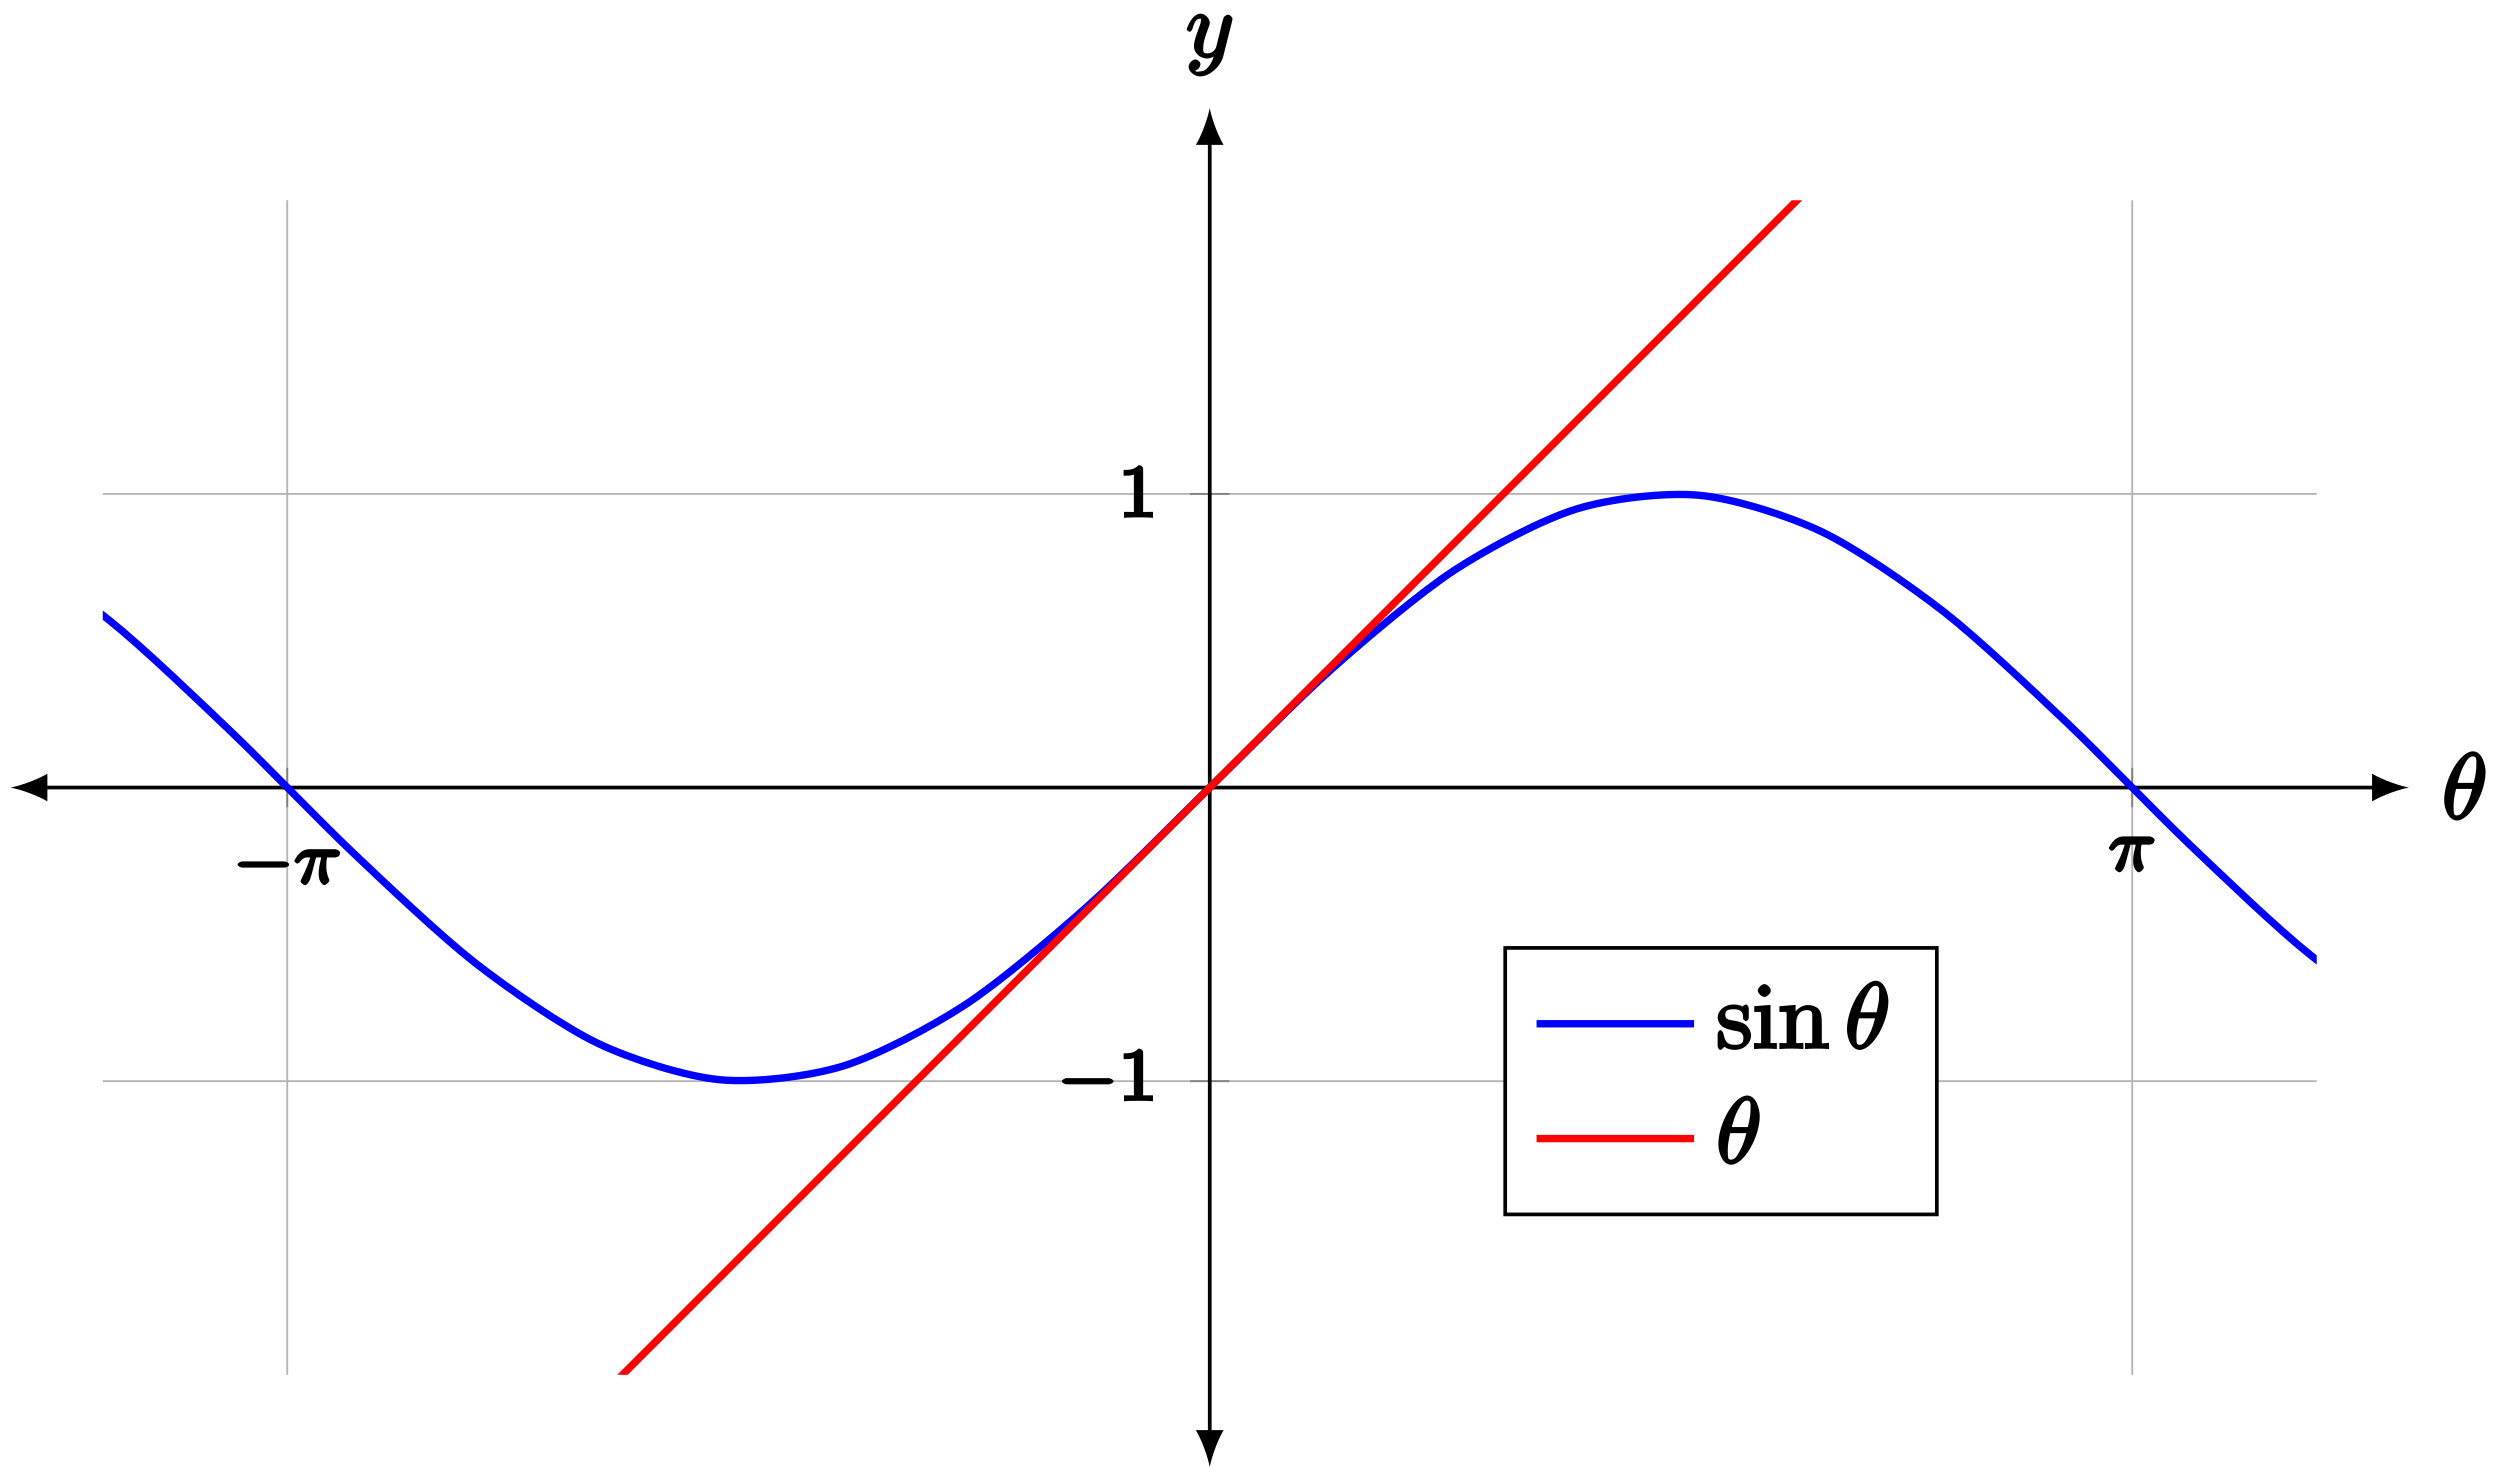
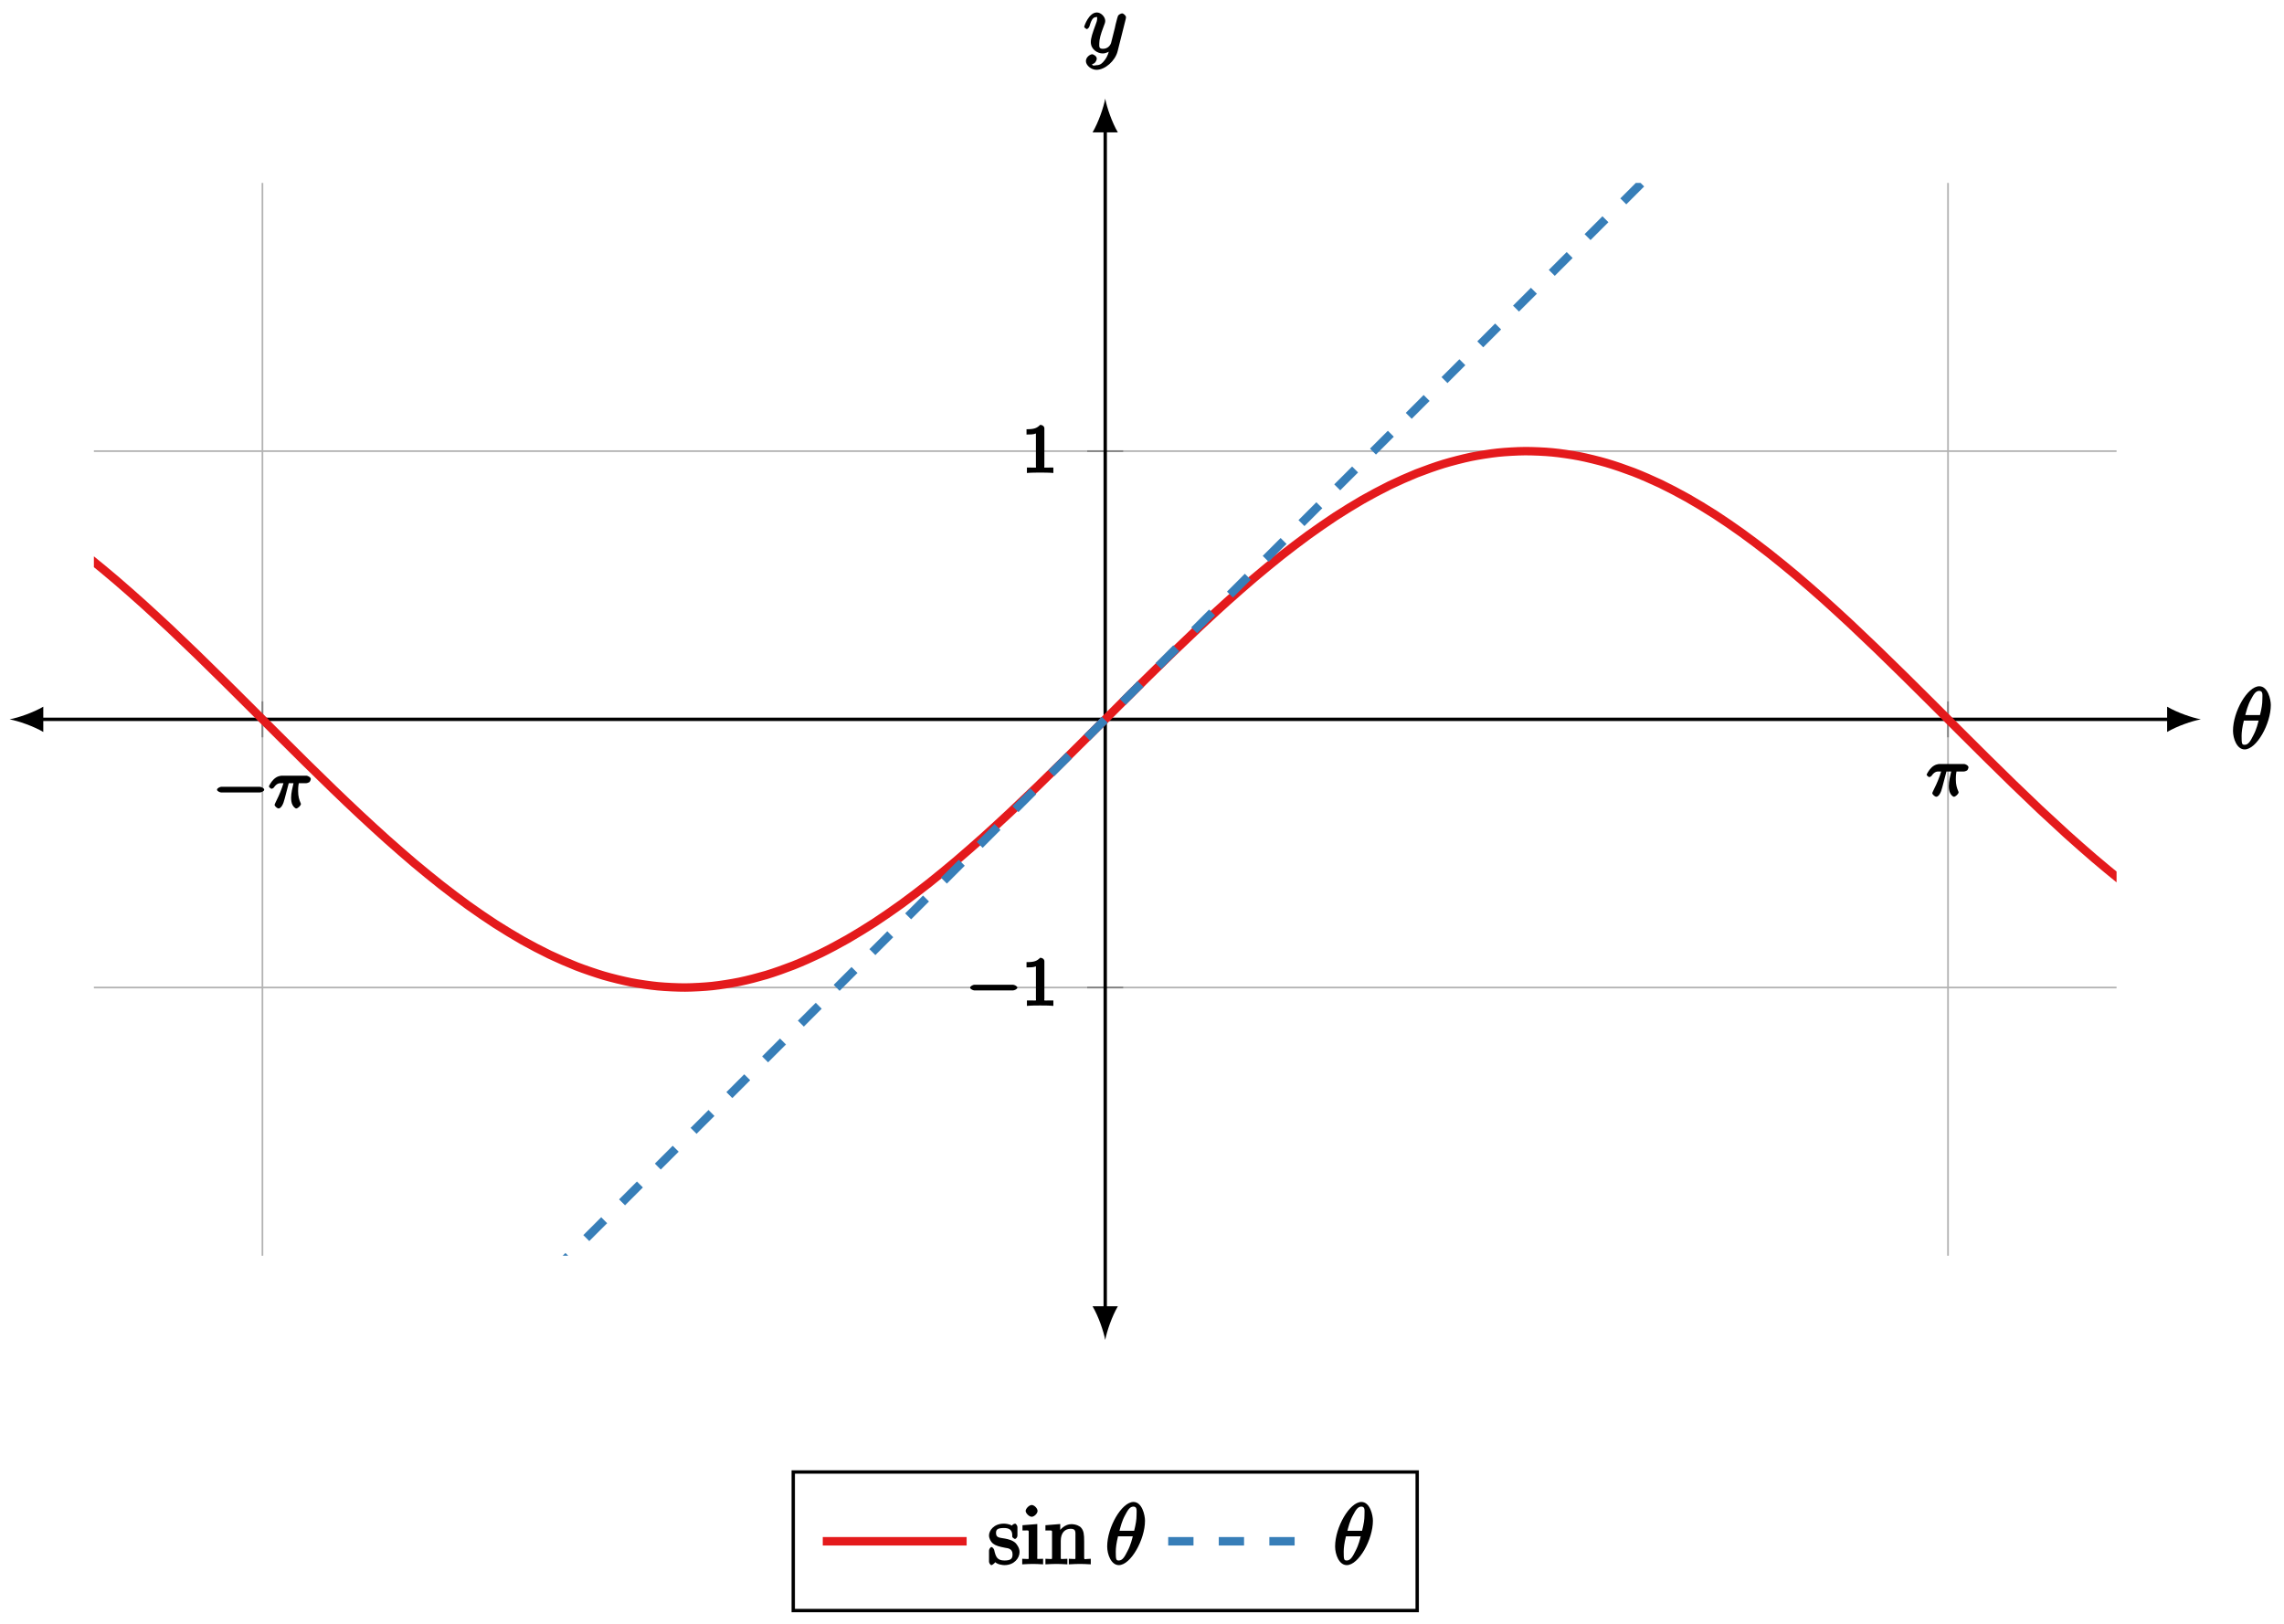
- <svg xmlns="http://www.w3.org/2000/svg" xmlns:xlink="http://www.w3.org/1999/xlink" width="270pt" height="160pt" viewBox="0 0 270 160" version="1.1">
+ <svg xmlns="http://www.w3.org/2000/svg" xmlns:xlink="http://www.w3.org/1999/xlink" width="270pt" height="192pt" viewBox="0 0 270 192" version="1.1">
  <defs>
    <g>
      <symbol overflow="visible" id="glyph0-0">
        <path style="stroke:none;" d="" />
      </symbol>
      <symbol overflow="visible" id="glyph0-1">
        <path style="stroke:none;" d="M 5.562 -1.812 C 5.703 -1.812 6.078 -1.953 6.078 -2.141 C 6.078 -2.328 5.703 -2.484 5.562 -2.484 L 1 -2.484 C 0.875 -2.484 0.5 -2.328 0.5 -2.141 C 0.5 -1.953 0.875 -1.812 1 -1.812 Z M 5.562 -1.812 " />
      </symbol>
      <symbol overflow="visible" id="glyph1-0">
        <path style="stroke:none;" d="" />
      </symbol>
      <symbol overflow="visible" id="glyph1-1">
        <path style="stroke:none;" d="M 2.266 -2.906 L 2.953 -2.906 C 2.828 -2.359 2.672 -1.781 2.672 -1.188 C 2.672 -1.125 2.672 -0.781 2.766 -0.5 C 2.875 -0.172 3.141 0.078 3.281 0.078 C 3.453 0.078 3.828 -0.25 3.828 -0.453 C 3.828 -0.5 3.812 -0.516 3.781 -0.594 C 3.625 -0.953 3.5 -1.344 3.5 -1.984 C 3.5 -2.172 3.5 -2.516 3.578 -2.906 L 4.406 -2.906 C 4.531 -2.906 4.734 -2.969 4.828 -3.031 C 4.922 -3.109 5 -3.344 5 -3.391 C 5 -3.625 4.609 -3.797 4.484 -3.797 L 1.609 -3.797 C 1.438 -3.797 1 -3.75 0.609 -3.359 C 0.312 -3.078 0.047 -2.578 0.047 -2.531 C 0.047 -2.453 0.281 -2.25 0.344 -2.25 C 0.438 -2.25 0.578 -2.328 0.625 -2.391 C 1.016 -2.969 1.359 -2.906 1.531 -2.906 L 1.766 -2.906 C 1.578 -2.25 1.219 -1.406 1 -0.984 C 0.812 -0.578 0.719 -0.422 0.719 -0.344 C 0.719 -0.188 1.047 0.078 1.172 0.078 C 1.484 0.078 1.75 -0.406 1.906 -1.062 L 2.391 -2.906 Z M 2.266 -2.906 " />
      </symbol>
      <symbol overflow="visible" id="glyph2-0">
        <path style="stroke:none;" d="" />
      </symbol>
      <symbol overflow="visible" id="glyph2-1">
        <path style="stroke:none;" d="M 2.688 -5.266 C 2.688 -5.469 2.484 -5.672 2.188 -5.672 C 1.812 -5.297 1.516 -5.156 0.578 -5.156 L 0.578 -4.531 C 0.984 -4.531 1.406 -4.531 1.688 -4.656 L 1.688 -0.844 C 1.688 -0.547 1.844 -0.625 1.094 -0.625 L 0.625 -0.625 L 0.625 0.016 C 1.141 -0.031 1.828 -0.031 2.188 -0.031 C 2.547 -0.031 3.234 -0.031 3.75 0.016 L 3.75 -0.625 L 3.281 -0.625 C 2.531 -0.625 2.688 -0.547 2.688 -0.844 Z M 2.688 -5.266 " />
      </symbol>
      <symbol overflow="visible" id="glyph3-0">
        <path style="stroke:none;" d="" />
      </symbol>
      <symbol overflow="visible" id="glyph3-1">
        <path style="stroke:none;" d="M 4.703 -5.141 C 4.703 -5.797 4.359 -7.359 3.344 -7.359 C 1.953 -7.359 0.234 -4.375 0.234 -2.094 C 0.234 -1.156 0.703 0.109 1.609 0.109 C 3.016 0.109 4.703 -2.906 4.703 -5.141 Z M 1.641 -3.781 C 1.812 -4.422 1.969 -5.109 2.359 -5.812 C 2.625 -6.297 2.875 -6.812 3.328 -6.812 C 3.812 -6.812 3.703 -6.328 3.703 -5.766 C 3.703 -5.281 3.625 -4.766 3.422 -3.953 L 1.688 -3.953 Z M 3.297 -3.453 C 3.188 -3 3.016 -2.266 2.641 -1.562 C 2.297 -0.875 2.047 -0.438 1.609 -0.438 C 1.281 -0.438 1.25 -0.562 1.25 -1.484 C 1.25 -1.906 1.312 -2.484 1.516 -3.297 L 3.25 -3.297 Z M 3.297 -3.453 " />
      </symbol>
      <symbol overflow="visible" id="glyph3-2">
        <path style="stroke:none;" d="M 5.016 -3.953 C 5.047 -4.094 5.047 -4.109 5.047 -4.188 C 5.047 -4.359 4.75 -4.625 4.594 -4.625 C 4.5 -4.625 4.203 -4.516 4.109 -4.344 C 4.047 -4.203 3.969 -3.891 3.922 -3.703 C 3.859 -3.453 3.781 -3.188 3.734 -2.906 L 3.281 -1.109 C 3.234 -0.969 2.984 -0.438 2.328 -0.438 C 1.828 -0.438 1.891 -0.703 1.891 -1.078 C 1.891 -1.531 2.047 -2.156 2.391 -3.031 C 2.547 -3.438 2.594 -3.547 2.594 -3.75 C 2.594 -4.203 2.109 -4.734 1.609 -4.734 C 0.656 -4.734 0.109 -3.125 0.109 -3.031 C 0.109 -2.938 0.391 -2.766 0.406 -2.766 C 0.516 -2.766 0.688 -2.953 0.734 -3.109 C 1 -4.047 1.234 -4.188 1.578 -4.188 C 1.656 -4.188 1.641 -4.344 1.641 -4.031 C 1.641 -3.781 1.547 -3.516 1.469 -3.328 C 1.078 -2.266 0.891 -1.703 0.891 -1.234 C 0.891 -0.344 1.703 0.109 2.297 0.109 C 2.688 0.109 3.141 -0.109 3.422 -0.391 L 3.125 -0.5 C 2.984 0.016 2.922 0.391 2.516 0.922 C 2.266 1.25 2.016 1.5 1.562 1.5 C 1.422 1.5 1.141 1.641 1.031 1.406 C 0.953 1.406 1.203 1.359 1.344 1.234 C 1.453 1.141 1.594 0.906 1.594 0.719 C 1.594 0.406 1.156 0.203 1.062 0.203 C 0.828 0.203 0.312 0.531 0.312 1.016 C 0.312 1.516 0.938 2.047 1.562 2.047 C 2.578 2.047 3.781 0.984 4.062 -0.156 Z M 5.016 -3.953 " />
      </symbol>
      <symbol overflow="visible" id="glyph4-0">
        <path style="stroke:none;" d="" />
      </symbol>
      <symbol overflow="visible" id="glyph4-1">
        <path style="stroke:none;" d="M 2.078 -1.938 C 2.297 -1.891 2.938 -1.891 2.938 -1.172 C 2.938 -0.672 2.766 -0.438 1.984 -0.438 C 1.141 -0.438 0.953 -0.844 0.766 -1.688 C 0.734 -1.812 0.562 -2.031 0.453 -2.031 C 0.328 -2.031 0.156 -1.781 0.156 -1.609 L 0.156 -0.297 C 0.156 -0.125 0.328 0.109 0.438 0.109 C 0.484 0.109 0.625 0.047 0.812 -0.141 C 0.828 -0.156 0.828 -0.172 0.891 -0.234 C 1.203 0.047 1.781 0.109 1.984 0.109 C 3.125 0.109 3.766 -0.719 3.766 -1.438 C 3.766 -1.969 3.406 -2.375 3.297 -2.5 C 2.953 -2.828 2.453 -2.953 2.031 -3.031 C 1.469 -3.141 0.984 -3.094 0.984 -3.672 C 0.984 -4.031 1.062 -4.281 1.922 -4.281 C 3.016 -4.281 2.891 -3.531 2.906 -3.234 C 2.922 -3.141 3.188 -2.984 3.203 -2.984 C 3.344 -2.984 3.516 -3.188 3.516 -3.375 L 3.516 -4.391 C 3.516 -4.562 3.344 -4.797 3.234 -4.797 C 3.188 -4.797 3.031 -4.75 2.906 -4.625 C 2.875 -4.578 2.766 -4.5 2.844 -4.562 C 2.609 -4.75 2.078 -4.797 1.922 -4.797 C 0.703 -4.797 0.156 -3.953 0.156 -3.406 C 0.156 -3.047 0.359 -2.656 0.625 -2.438 C 0.953 -2.188 1.359 -2.078 2.078 -1.938 Z M 2.078 -1.938 " />
      </symbol>
      <symbol overflow="visible" id="glyph4-2">
        <path style="stroke:none;" d="M 1.766 -4.734 L 0.188 -4.609 L 0.188 -3.984 C 1.016 -3.984 0.922 -4.094 0.922 -3.594 L 0.922 -0.922 C 0.922 -0.469 1 -0.641 0.156 -0.641 L 0.156 0.016 C 0.641 -0.016 1.188 -0.031 1.422 -0.031 C 1.781 -0.031 2.125 -0.016 2.625 0.016 L 2.625 -0.641 C 1.797 -0.641 1.938 -0.516 1.938 -0.906 L 1.938 -4.75 Z M 1.969 -6.297 C 1.969 -6.625 1.562 -7 1.281 -7 C 0.969 -7 0.562 -6.562 0.562 -6.297 C 0.562 -6.031 0.969 -5.609 1.281 -5.609 C 1.562 -5.609 1.969 -5.984 1.969 -6.297 Z M 1.969 -6.297 " />
      </symbol>
      <symbol overflow="visible" id="glyph4-3">
        <path style="stroke:none;" d="M 0.922 -3.594 L 0.922 -0.922 C 0.922 -0.469 0.984 -0.641 0.141 -0.641 L 0.141 0.016 C 0.672 -0.016 1.172 -0.031 1.453 -0.031 C 1.703 -0.031 2.219 -0.016 2.734 0.016 L 2.734 -0.641 C 1.891 -0.641 1.953 -0.469 1.953 -0.922 L 1.953 -2.75 C 1.953 -3.781 2.5 -4.188 3.125 -4.188 C 3.766 -4.188 3.688 -3.812 3.688 -3.234 L 3.688 -0.922 C 3.688 -0.469 3.766 -0.641 2.906 -0.641 L 2.906 0.016 C 3.438 -0.016 3.953 -0.031 4.219 -0.031 C 4.469 -0.031 5 -0.016 5.5 0.016 L 5.5 -0.641 C 4.812 -0.641 4.734 -0.469 4.719 -0.766 L 4.719 -2.672 C 4.719 -3.531 4.672 -3.953 4.359 -4.312 C 4.234 -4.484 3.781 -4.734 3.203 -4.734 C 2.469 -4.734 1.828 -4.141 1.547 -3.516 L 1.891 -3.516 L 1.891 -4.75 L 0.141 -4.609 L 0.141 -3.984 C 1.016 -3.984 0.922 -4.078 0.922 -3.594 Z M 0.922 -3.594 " />
      </symbol>
    </g>
    <clipPath id="clip1">
-       <path d="M 11.098 42 L 250.207 42 L 250.207 128 L 11.098 128 Z M 11.098 42 " />
+       <path d="M 11.098 39 L 250.207 39 L 250.207 131 L 11.098 131 Z M 11.098 39 " />
    </clipPath>
    <clipPath id="clip2">
      <path d="M 11.098 21.629 L 250.207 21.629 L 250.207 148.48 L 11.098 148.48 Z M 11.098 21.629 " />
    </clipPath>
  </defs>
  <g id="surface1">
-     <path style="fill:none;stroke-width:0.1;stroke-linecap:butt;stroke-linejoin:miter;stroke:rgb(84.999%,84.999%,84.999%);stroke-opacity:1;stroke-miterlimit:10;" d="M 158.565 -0.001 L 158.565 126.85 " transform="matrix(1,0,0,-1,-27.913,148.479)" />
-     <path style="fill:none;stroke-width:0.199;stroke-linecap:butt;stroke-linejoin:miter;stroke:rgb(70%,70%,70%);stroke-opacity:1;stroke-miterlimit:10;" d="M 58.936 -0.001 L 58.936 126.85 M 258.194 -0.001 L 258.194 126.85 " transform="matrix(1,0,0,-1,-27.913,148.479)" />
-     <path style="fill:none;stroke-width:0.1;stroke-linecap:butt;stroke-linejoin:miter;stroke:rgb(84.999%,84.999%,84.999%);stroke-opacity:1;stroke-miterlimit:10;" d="M 39.011 63.424 L 278.12 63.424 " transform="matrix(1,0,0,-1,-27.913,148.479)" />
-     <path style="fill:none;stroke-width:0.199;stroke-linecap:butt;stroke-linejoin:miter;stroke:rgb(70%,70%,70%);stroke-opacity:1;stroke-miterlimit:10;" d="M 39.011 31.713 L 278.12 31.713 M 39.011 95.139 L 278.12 95.139 " transform="matrix(1,0,0,-1,-27.913,148.479)" />
-     <path style="fill:none;stroke-width:0.199;stroke-linecap:butt;stroke-linejoin:miter;stroke:rgb(50%,50%,50%);stroke-opacity:1;stroke-miterlimit:10;" d="M 158.565 62.006 L 158.565 64.842 " transform="matrix(1,0,0,-1,-27.913,148.479)" />
-     <path style="fill:none;stroke-width:0.199;stroke-linecap:butt;stroke-linejoin:miter;stroke:rgb(50%,50%,50%);stroke-opacity:1;stroke-miterlimit:10;" d="M 58.936 61.299 L 58.936 65.553 M 258.194 61.299 L 258.194 65.553 " transform="matrix(1,0,0,-1,-27.913,148.479)" />
-     <path style="fill:none;stroke-width:0.199;stroke-linecap:butt;stroke-linejoin:miter;stroke:rgb(50%,50%,50%);stroke-opacity:1;stroke-miterlimit:10;" d="M 157.147 63.424 L 159.983 63.424 " transform="matrix(1,0,0,-1,-27.913,148.479)" />
-     <path style="fill:none;stroke-width:0.199;stroke-linecap:butt;stroke-linejoin:miter;stroke:rgb(50%,50%,50%);stroke-opacity:1;stroke-miterlimit:10;" d="M 156.436 31.713 L 160.69 31.713 M 156.436 95.139 L 160.69 95.139 " transform="matrix(1,0,0,-1,-27.913,148.479)" />
-     <path style="fill:none;stroke-width:0.399;stroke-linecap:butt;stroke-linejoin:miter;stroke:rgb(0%,0%,0%);stroke-opacity:1;stroke-miterlimit:10;" d="M 32.632 63.424 L 284.495 63.424 " transform="matrix(1,0,0,-1,-27.913,148.479)" />
+     <path style="fill:none;stroke-width:0.1;stroke-linecap:butt;stroke-linejoin:miter;stroke:rgb(84.999%,84.999%,84.999%);stroke-opacity:1;stroke-miterlimit:10;" d="M 158.565 -0 L 158.565 126.851 " transform="matrix(1,0,0,-1,-27.913,148.48)" />
+     <path style="fill:none;stroke-width:0.199;stroke-linecap:butt;stroke-linejoin:miter;stroke:rgb(70%,70%,70%);stroke-opacity:1;stroke-miterlimit:10;" d="M 58.936 -0 L 58.936 126.851 M 258.194 -0 L 258.194 126.851 " transform="matrix(1,0,0,-1,-27.913,148.48)" />
+     <path style="fill:none;stroke-width:0.1;stroke-linecap:butt;stroke-linejoin:miter;stroke:rgb(84.999%,84.999%,84.999%);stroke-opacity:1;stroke-miterlimit:10;" d="M 39.011 63.425 L 278.12 63.425 " transform="matrix(1,0,0,-1,-27.913,148.48)" />
+     <path style="fill:none;stroke-width:0.199;stroke-linecap:butt;stroke-linejoin:miter;stroke:rgb(70%,70%,70%);stroke-opacity:1;stroke-miterlimit:10;" d="M 39.011 31.714 L 278.12 31.714 M 39.011 95.14 L 278.12 95.14 " transform="matrix(1,0,0,-1,-27.913,148.48)" />
+     <path style="fill:none;stroke-width:0.199;stroke-linecap:butt;stroke-linejoin:miter;stroke:rgb(50%,50%,50%);stroke-opacity:1;stroke-miterlimit:10;" d="M 158.565 62.007 L 158.565 64.843 " transform="matrix(1,0,0,-1,-27.913,148.48)" />
+     <path style="fill:none;stroke-width:0.199;stroke-linecap:butt;stroke-linejoin:miter;stroke:rgb(50%,50%,50%);stroke-opacity:1;stroke-miterlimit:10;" d="M 58.936 61.3 L 58.936 65.55 M 258.194 61.3 L 258.194 65.55 " transform="matrix(1,0,0,-1,-27.913,148.48)" />
+     <path style="fill:none;stroke-width:0.199;stroke-linecap:butt;stroke-linejoin:miter;stroke:rgb(50%,50%,50%);stroke-opacity:1;stroke-miterlimit:10;" d="M 157.147 63.425 L 159.983 63.425 " transform="matrix(1,0,0,-1,-27.913,148.48)" />
+     <path style="fill:none;stroke-width:0.199;stroke-linecap:butt;stroke-linejoin:miter;stroke:rgb(50%,50%,50%);stroke-opacity:1;stroke-miterlimit:10;" d="M 156.436 31.714 L 160.69 31.714 M 156.436 95.14 L 160.69 95.14 " transform="matrix(1,0,0,-1,-27.913,148.48)" />
+     <path style="fill:none;stroke-width:0.399;stroke-linecap:butt;stroke-linejoin:miter;stroke:rgb(0%,0%,0%);stroke-opacity:1;stroke-miterlimit:10;" d="M 32.632 63.425 L 284.495 63.425 " transform="matrix(1,0,0,-1,-27.913,148.48)" />
    <path style=" stroke:none;fill-rule:nonzero;fill:rgb(0%,0%,0%);fill-opacity:1;" d="M 1.133 85.055 C 2.195 85.254 3.922 85.852 5.117 86.547 L 5.117 83.559 C 3.922 84.258 2.195 84.855 1.133 85.055 " />
    <path style=" stroke:none;fill-rule:nonzero;fill:rgb(0%,0%,0%);fill-opacity:1;" d="M 260.168 85.055 C 259.105 84.855 257.379 84.258 256.184 83.559 L 256.184 86.547 C 257.379 85.852 259.105 85.254 260.168 85.055 " />
-     <path style="fill:none;stroke-width:0.399;stroke-linecap:butt;stroke-linejoin:miter;stroke:rgb(0%,0%,0%);stroke-opacity:1;stroke-miterlimit:10;" d="M 158.565 -6.376 L 158.565 133.229 " transform="matrix(1,0,0,-1,-27.913,148.479)" />
+     <path style="fill:none;stroke-width:0.399;stroke-linecap:butt;stroke-linejoin:miter;stroke:rgb(0%,0%,0%);stroke-opacity:1;stroke-miterlimit:10;" d="M 158.565 -6.375 L 158.565 133.226 " transform="matrix(1,0,0,-1,-27.913,148.48)" />
    <path style=" stroke:none;fill-rule:nonzero;fill:rgb(0%,0%,0%);fill-opacity:1;" d="M 130.652 158.441 C 130.852 157.379 131.449 155.652 132.145 154.457 L 129.156 154.457 C 129.855 155.652 130.453 157.379 130.652 158.441 " />
-     <path style=" stroke:none;fill-rule:nonzero;fill:rgb(0%,0%,0%);fill-opacity:1;" d="M 130.652 11.664 C 130.453 12.727 129.855 14.453 129.156 15.648 L 132.145 15.648 C 131.449 14.453 130.852 12.727 130.652 11.664 " />
+     <path style=" stroke:none;fill-rule:nonzero;fill:rgb(0%,0%,0%);fill-opacity:1;" d="M 130.652 11.664 C 130.453 12.73 129.855 14.457 129.156 15.652 L 132.145 15.652 C 131.449 14.457 130.852 12.73 130.652 11.664 " />
    <g style="fill:rgb(0%,0%,0%);fill-opacity:1;">
-       <use xlink:href="#glyph0-1" x="25.155" y="95.514" />
+       <use xlink:href="#glyph0-1" x="25.155" y="95.515" />
    </g>
    <g style="fill:rgb(0%,0%,0%);fill-opacity:1;">
-       <use xlink:href="#glyph1-1" x="31.742" y="95.514" />
+       <use xlink:href="#glyph1-1" x="31.742" y="95.515" />
    </g>
    <g style="fill:rgb(0%,0%,0%);fill-opacity:1;">
-       <use xlink:href="#glyph1-1" x="227.706" y="94.131" />
+       <use xlink:href="#glyph1-1" x="227.706" y="94.132" />
    </g>
    <g style="fill:rgb(0%,0%,0%);fill-opacity:1;">
-       <use xlink:href="#glyph0-1" x="114.185" y="118.919" />
+       <use xlink:href="#glyph0-1" x="114.185" y="118.92" />
    </g>
    <g style="fill:rgb(0%,0%,0%);fill-opacity:1;">
-       <use xlink:href="#glyph2-1" x="120.772" y="118.919" />
+       <use xlink:href="#glyph2-1" x="120.772" y="118.92" />
    </g>
    <g style="fill:rgb(0%,0%,0%);fill-opacity:1;">
-       <use xlink:href="#glyph2-1" x="120.771" y="55.909" />
+       <use xlink:href="#glyph2-1" x="120.771" y="55.91" />
    </g>
    <g clip-path="url(#clip1)" clip-rule="nonzero">
-       <path style="fill:none;stroke-width:0.797;stroke-linecap:butt;stroke-linejoin:miter;stroke:rgb(0%,0%,100%);stroke-opacity:1;stroke-miterlimit:10;" d="M -0.001 93.834 C -0.001 93.834 9.546 95.331 13.214 94.874 C 16.882 94.416 22.761 92.381 26.429 90.53 C 30.093 88.682 35.975 84.475 39.64 81.549 C 43.308 78.627 49.186 72.967 52.854 69.471 C 56.522 65.975 62.401 59.827 66.069 56.354 C 69.733 52.881 75.612 47.303 79.28 44.448 C 82.948 41.596 88.827 37.538 92.495 35.791 C 96.159 34.041 102.042 32.202 105.706 31.862 C 109.374 31.518 115.253 32.209 118.921 33.331 C 122.589 34.456 128.468 37.557 132.136 39.952 C 135.8 42.346 141.683 47.334 145.347 50.588 C 149.015 53.846 154.893 59.862 158.561 63.424 C 162.229 66.983 168.108 73.002 171.776 76.256 C 175.44 79.514 181.323 84.502 184.987 86.897 C 188.655 89.291 194.534 92.397 198.202 93.518 C 201.87 94.643 207.749 95.331 211.417 94.991 C 215.081 94.651 220.964 92.811 224.628 91.065 C 228.296 89.319 234.175 85.26 237.843 82.409 C 241.511 79.553 247.39 73.975 251.058 70.502 C 254.722 67.03 260.604 60.881 264.268 57.385 C 267.936 53.889 273.815 48.225 277.483 45.303 C 281.151 42.381 287.03 38.17 290.698 36.323 C 294.362 34.475 300.245 32.436 303.909 31.979 C 307.577 31.522 317.124 33.014 317.124 33.014 " transform="matrix(1,0,0,-1,-27.913,148.479)" />
+       <path style="fill:none;stroke-width:0.996;stroke-linecap:butt;stroke-linejoin:miter;stroke:rgb(89.412%,10.196%,10.979%);stroke-opacity:1;stroke-miterlimit:10;" d="M -0.001 93.835 C -0.001 93.835 2.315 94.421 3.202 94.585 C 4.093 94.75 5.518 94.945 6.405 95.019 C 7.296 95.097 8.722 95.148 9.608 95.132 C 10.499 95.121 11.925 95.027 12.811 94.921 C 13.702 94.82 15.128 94.582 16.015 94.39 C 16.905 94.199 18.331 93.82 19.218 93.543 C 20.108 93.265 21.53 92.75 22.421 92.39 C 23.311 92.027 24.733 91.382 25.624 90.941 C 26.515 90.5 27.936 89.726 28.827 89.21 C 29.718 88.691 31.14 87.804 32.03 87.218 C 32.917 86.628 34.343 85.632 35.233 84.98 C 36.12 84.332 37.546 83.234 38.436 82.527 C 39.323 81.82 40.749 80.636 41.64 79.875 C 42.526 79.117 43.952 77.859 44.843 77.058 C 45.729 76.257 47.155 74.937 48.046 74.105 C 48.933 73.269 50.358 71.898 51.249 71.039 C 52.136 70.175 53.561 68.773 54.452 67.894 C 55.339 67.015 56.765 65.593 57.655 64.707 C 58.542 63.82 59.968 62.39 60.858 61.507 C 61.745 60.621 63.171 59.199 64.061 58.324 C 64.948 57.449 66.374 56.05 67.265 55.195 C 68.151 54.335 69.577 52.976 70.468 52.148 C 71.354 51.32 72.78 50.011 73.667 49.218 C 74.558 48.425 75.983 47.179 76.87 46.429 C 77.761 45.683 79.186 44.515 80.073 43.82 C 80.964 43.121 82.39 42.042 83.276 41.406 C 84.167 40.765 85.593 39.789 86.479 39.218 C 87.37 38.644 88.796 37.777 89.683 37.277 C 90.573 36.773 91.999 36.027 92.886 35.601 C 93.776 35.175 95.202 34.554 96.089 34.207 C 96.979 33.863 98.405 33.375 99.292 33.113 C 100.183 32.851 101.608 32.503 102.495 32.328 C 103.386 32.156 104.811 31.945 105.698 31.863 C 106.589 31.777 108.015 31.71 108.901 31.714 C 109.792 31.718 111.218 31.796 112.104 31.89 C 112.995 31.984 114.421 32.207 115.308 32.39 C 116.198 32.57 117.62 32.937 118.511 33.203 C 119.401 33.472 120.823 33.976 121.714 34.328 C 122.604 34.679 124.026 35.312 124.917 35.746 C 125.808 36.179 127.229 36.937 128.12 37.449 C 129.007 37.957 130.433 38.835 131.323 39.414 C 132.21 39.996 133.636 40.98 134.526 41.625 C 135.413 42.269 136.839 43.355 137.729 44.058 C 138.616 44.761 140.042 45.933 140.933 46.687 C 141.819 47.441 143.245 48.691 144.136 49.488 C 145.022 50.285 146.448 51.601 147.339 52.433 C 148.226 53.265 149.651 54.628 150.542 55.488 C 151.429 56.347 152.854 57.746 153.745 58.625 C 154.632 59.5 156.058 60.925 156.948 61.808 C 157.835 62.695 159.261 64.125 160.151 65.011 C 161.038 65.898 162.464 67.32 163.354 68.195 C 164.241 69.074 165.667 70.472 166.558 71.332 C 167.444 72.191 168.87 73.554 169.761 74.39 C 170.647 75.222 172.073 76.535 172.96 77.332 C 173.851 78.132 175.276 79.382 176.163 80.136 C 177.054 80.89 178.479 82.066 179.366 82.769 C 180.257 83.472 181.683 84.558 182.569 85.203 C 183.46 85.847 184.886 86.835 185.772 87.418 C 186.663 87.996 188.089 88.875 188.976 89.386 C 189.866 89.894 191.292 90.656 192.179 91.089 C 193.069 91.523 194.495 92.156 195.382 92.511 C 196.272 92.863 197.698 93.367 198.585 93.636 C 199.476 93.906 200.901 94.273 201.788 94.457 C 202.679 94.64 204.104 94.863 204.991 94.957 C 205.882 95.05 207.308 95.132 208.194 95.136 C 209.085 95.14 210.511 95.078 211.397 94.992 C 212.288 94.91 213.71 94.703 214.601 94.527 C 215.491 94.355 216.913 94.007 217.804 93.746 C 218.694 93.488 220.116 93 221.007 92.656 C 221.897 92.312 223.319 91.691 224.21 91.269 C 225.097 90.843 226.522 90.097 227.413 89.593 C 228.3 89.093 229.726 88.226 230.616 87.656 C 231.503 87.082 232.929 86.109 233.819 85.468 C 234.706 84.832 236.132 83.753 237.022 83.058 C 237.909 82.363 239.335 81.195 240.226 80.449 C 241.112 79.699 242.538 78.457 243.429 77.664 C 244.315 76.871 245.741 75.562 246.632 74.734 C 247.518 73.906 248.944 72.546 249.835 71.687 C 250.722 70.832 252.147 69.433 253.038 68.558 C 253.925 67.683 255.351 66.261 256.241 65.378 C 257.128 64.492 258.554 63.062 259.444 62.175 C 260.331 61.292 261.757 59.867 262.647 58.988 C 263.534 58.109 264.96 56.707 265.847 55.847 C 266.737 54.984 268.163 53.613 269.05 52.777 C 269.94 51.941 271.366 50.625 272.253 49.82 C 273.143 49.019 274.569 47.761 275.456 47.003 C 276.347 46.242 277.772 45.058 278.659 44.351 C 279.55 43.64 280.976 42.546 281.862 41.894 C 282.753 41.242 284.179 40.246 285.065 39.656 C 285.956 39.07 287.382 38.179 288.268 37.66 C 289.159 37.144 290.585 36.371 291.472 35.929 C 292.362 35.484 293.788 34.835 294.675 34.476 C 295.565 34.113 296.991 33.597 297.878 33.316 C 298.768 33.039 300.194 32.66 301.081 32.468 C 301.972 32.277 303.397 32.039 304.284 31.933 C 305.175 31.828 306.601 31.734 307.487 31.718 C 308.378 31.703 309.8 31.753 310.69 31.828 C 311.581 31.902 313.003 32.097 313.893 32.257 C 314.784 32.421 317.097 33.007 317.097 33.007 " transform="matrix(1,0,0,-1,-27.913,148.48)" />
    </g>
    <g clip-path="url(#clip2)" clip-rule="nonzero">
-       <path style="fill:none;stroke-width:0.797;stroke-linecap:butt;stroke-linejoin:miter;stroke:rgb(100%,0%,0%);stroke-opacity:1;stroke-miterlimit:10;" d="M -0.001 -95.138 C -0.001 -95.138 9.546 -85.591 13.214 -81.923 C 16.882 -78.259 22.761 -72.376 26.429 -68.712 C 30.093 -65.044 35.975 -59.166 39.64 -55.498 C 43.308 -51.83 49.186 -45.951 52.854 -42.283 C 56.522 -38.619 62.401 -32.74 66.069 -29.072 C 69.733 -25.404 75.612 -19.525 79.28 -15.857 C 82.948 -12.193 88.827 -6.31 92.495 -2.646 C 96.159 1.022 102.042 6.901 105.706 10.569 C 109.374 14.237 115.253 20.116 118.921 23.784 C 122.589 27.448 128.468 33.331 132.136 36.995 C 135.8 40.663 141.683 46.541 145.347 50.209 C 149.015 53.877 154.893 59.756 158.561 63.424 C 162.229 67.088 168.108 72.971 171.776 76.635 C 175.44 80.303 181.323 86.182 184.987 89.85 C 188.655 93.518 194.534 99.397 198.202 103.065 C 201.87 106.729 207.749 112.612 211.417 116.276 C 215.081 119.944 220.964 125.823 224.628 129.491 C 228.296 133.159 234.175 139.038 237.843 142.706 C 241.511 146.37 247.39 152.252 251.058 155.917 C 254.722 159.584 260.604 165.463 264.268 169.131 C 267.936 172.799 273.815 178.678 277.483 182.346 C 281.151 186.01 287.03 191.893 290.698 195.557 C 294.362 199.225 300.245 205.104 303.909 208.772 C 307.577 212.44 317.124 221.983 317.124 221.983 " transform="matrix(1,0,0,-1,-27.913,148.479)" />
+       <path style="fill:none;stroke-width:0.996;stroke-linecap:butt;stroke-linejoin:miter;stroke:rgb(21.57%,49.413%,72.156%);stroke-opacity:1;stroke-dasharray:2.989,2.989;stroke-miterlimit:10;" d="M -0.001 -95.137 C -0.001 -95.137 2.315 -92.825 3.202 -91.934 C 4.093 -91.047 5.518 -89.622 6.405 -88.731 C 7.296 -87.844 8.722 -86.418 9.608 -85.528 C 10.499 -84.641 11.925 -83.215 12.811 -82.325 C 13.702 -81.438 15.128 -80.012 16.015 -79.125 C 16.905 -78.235 18.331 -76.809 19.218 -75.922 C 20.108 -75.032 21.53 -73.606 22.421 -72.719 C 23.311 -71.829 24.733 -70.403 25.624 -69.516 C 26.515 -68.625 27.936 -67.2 28.827 -66.313 C 29.718 -65.422 31.14 -63.997 32.03 -63.11 C 32.917 -62.219 34.343 -60.793 35.233 -59.907 C 36.12 -59.016 37.546 -57.59 38.436 -56.704 C 39.323 -55.813 40.749 -54.387 41.64 -53.5 C 42.526 -52.61 43.952 -51.184 44.843 -50.297 C 45.729 -49.407 47.155 -47.981 48.046 -47.094 C 48.933 -46.204 50.358 -44.778 51.249 -43.891 C 52.136 -43 53.561 -41.575 54.452 -40.688 C 55.339 -39.797 56.765 -38.372 57.655 -37.485 C 58.542 -36.594 59.968 -35.172 60.858 -34.282 C 61.745 -33.391 63.171 -31.969 64.061 -31.079 C 64.948 -30.188 66.374 -28.766 67.265 -27.875 C 68.151 -26.989 69.577 -25.563 70.468 -24.672 C 71.354 -23.786 72.78 -22.36 73.667 -21.469 C 74.558 -20.582 75.983 -19.157 76.87 -18.266 C 77.761 -17.379 79.186 -15.954 80.073 -15.063 C 80.964 -14.176 82.39 -12.75 83.276 -11.86 C 84.167 -10.973 85.593 -9.547 86.479 -8.657 C 87.37 -7.77 88.796 -6.344 89.683 -5.454 C 90.573 -4.567 91.999 -3.141 92.886 -2.25 C 93.776 -1.364 95.202 0.062 96.089 0.953 C 96.979 1.839 98.405 3.265 99.292 4.156 C 100.183 5.043 101.608 6.468 102.495 7.359 C 103.386 8.246 104.811 9.671 105.698 10.562 C 106.589 11.449 108.015 12.875 108.901 13.765 C 109.792 14.652 111.218 16.078 112.104 16.964 C 112.995 17.855 114.421 19.281 115.308 20.168 C 116.198 21.058 117.62 22.484 118.511 23.371 C 119.401 24.261 120.823 25.687 121.714 26.574 C 122.604 27.464 124.026 28.89 124.917 29.777 C 125.808 30.668 127.229 32.093 128.12 32.98 C 129.007 33.871 130.433 35.296 131.323 36.183 C 132.21 37.074 133.636 38.5 134.526 39.386 C 135.413 40.277 136.839 41.703 137.729 42.589 C 138.616 43.48 140.042 44.906 140.933 45.792 C 141.819 46.683 143.245 48.109 144.136 48.996 C 145.022 49.886 146.448 51.312 147.339 52.199 C 148.226 53.089 149.651 54.515 150.542 55.402 C 151.429 56.292 152.854 57.718 153.745 58.605 C 154.632 59.496 156.058 60.917 156.948 61.808 C 157.835 62.699 159.261 64.121 160.151 65.011 C 161.038 65.902 162.464 67.324 163.354 68.214 C 164.241 69.101 165.667 70.527 166.558 71.418 C 167.444 72.304 168.87 73.73 169.761 74.621 C 170.647 75.507 172.073 76.933 172.96 77.824 C 173.851 78.71 175.276 80.136 176.163 81.027 C 177.054 81.914 178.479 83.339 179.366 84.23 C 180.257 85.117 181.683 86.543 182.569 87.433 C 183.46 88.32 184.886 89.746 185.772 90.636 C 186.663 91.523 188.089 92.949 188.976 93.839 C 189.866 94.726 191.292 96.152 192.179 97.043 C 193.069 97.929 194.495 99.355 195.382 100.246 C 196.272 101.132 197.698 102.558 198.585 103.449 C 199.476 104.335 200.901 105.761 201.788 106.652 C 202.679 107.539 204.104 108.964 204.991 109.855 C 205.882 110.742 207.308 112.168 208.194 113.054 C 209.085 113.945 210.511 115.371 211.397 116.257 C 212.288 117.148 213.71 118.574 214.601 119.46 C 215.491 120.351 216.913 121.777 217.804 122.664 C 218.694 123.554 220.116 124.98 221.007 125.867 C 221.897 126.757 223.319 128.183 224.21 129.07 C 225.097 129.96 226.522 131.386 227.413 132.273 C 228.3 133.164 229.726 134.589 230.616 135.476 C 231.503 136.367 232.929 137.792 233.819 138.679 C 234.706 139.57 236.132 140.996 237.022 141.882 C 237.909 142.773 239.335 144.199 240.226 145.085 C 241.112 145.976 242.538 147.402 243.429 148.289 C 244.315 149.179 245.741 150.605 246.632 151.492 C 247.518 152.382 248.944 153.808 249.835 154.695 C 250.722 155.585 252.147 157.007 253.038 157.898 C 253.925 158.789 255.351 160.21 256.241 161.101 C 257.128 161.992 258.554 163.414 259.444 164.304 C 260.331 165.191 261.757 166.617 262.647 167.507 C 263.534 168.394 264.96 169.82 265.847 170.71 C 266.737 171.597 268.163 173.023 269.05 173.914 C 269.94 174.8 271.366 176.226 272.253 177.117 C 273.143 178.003 274.569 179.429 275.456 180.32 C 276.347 181.207 277.772 182.632 278.659 183.523 C 279.55 184.41 280.976 185.835 281.862 186.726 C 282.753 187.613 284.179 189.039 285.065 189.929 C 285.956 190.816 287.382 192.242 288.268 193.132 C 289.159 194.019 290.585 195.445 291.472 196.335 C 292.362 197.222 293.788 198.648 294.675 199.539 C 295.565 200.425 296.991 201.851 297.878 202.742 C 298.768 203.628 300.194 205.054 301.081 205.945 C 301.972 206.832 303.397 208.257 304.284 209.144 C 305.175 210.035 306.601 211.46 307.487 212.347 C 308.378 213.238 309.8 214.664 310.69 215.55 C 311.581 216.441 313.003 217.867 313.893 218.753 C 314.784 219.644 317.097 221.957 317.097 221.957 " transform="matrix(1,0,0,-1,-27.913,148.48)" />
    </g>
    <g style="fill:rgb(0%,0%,0%);fill-opacity:1;">
-       <use xlink:href="#glyph3-1" x="263.738" y="88.502" />
+       <use xlink:href="#glyph3-1" x="263.738" y="88.503" />
    </g>
    <g style="fill:rgb(0%,0%,0%);fill-opacity:1;">
-       <use xlink:href="#glyph3-2" x="128.058" y="6.208" />
+       <use xlink:href="#glyph3-2" x="128.058" y="6.209" />
    </g>
-     <path style="fill-rule:nonzero;fill:rgb(100%,100%,100%);fill-opacity:1;stroke-width:0.399;stroke-linecap:butt;stroke-linejoin:miter;stroke:rgb(0%,0%,0%);stroke-opacity:1;stroke-miterlimit:10;" d="M 190.476 17.323 L 237.089 17.323 L 237.089 46.104 L 190.476 46.104 Z M 190.476 17.323 " transform="matrix(1,0,0,-1,-27.913,148.479)" />
-     <path style="fill:none;stroke-width:0.797;stroke-linecap:butt;stroke-linejoin:miter;stroke:rgb(0%,0%,100%);stroke-opacity:1;stroke-miterlimit:10;" d="M -0.002 0.001 C -0.002 0.001 6.143 0.001 8.506 0.001 C 10.865 0.001 17.01 0.001 17.01 0.001 " transform="matrix(1,0,0,-1,165.951,110.567)" />
+     <path style="fill-rule:nonzero;fill:rgb(100%,100%,100%);fill-opacity:1;stroke-width:0.399;stroke-linecap:butt;stroke-linejoin:miter;stroke:rgb(0%,0%,0%);stroke-opacity:1;stroke-miterlimit:10;" d="M 121.686 -41.954 L 195.444 -41.954 L 195.444 -25.571 L 121.686 -25.571 Z M 121.686 -41.954 " transform="matrix(1,0,0,-1,-27.913,148.48)" />
+     <path style="fill:none;stroke-width:0.996;stroke-linecap:butt;stroke-linejoin:miter;stroke:rgb(89.412%,10.196%,10.979%);stroke-opacity:1;stroke-miterlimit:10;" d="M 0.002 -0.001 C 0.002 -0.001 6.142 -0.001 8.506 -0.001 C 10.865 -0.001 17.01 -0.001 17.01 -0.001 " transform="matrix(1,0,0,-1,97.26,182.241)" />
    <g style="fill:rgb(0%,0%,0%);fill-opacity:1;">
-       <use xlink:href="#glyph4-1" x="185.35" y="113.279" />
-       <use xlink:href="#glyph4-2" x="189.275" y="113.279" />
-       <use xlink:href="#glyph4-3" x="192.035" y="113.279" />
+       <use xlink:href="#glyph4-1" x="116.759" y="184.953" />
+       <use xlink:href="#glyph4-2" x="120.684" y="184.953" />
+       <use xlink:href="#glyph4-3" x="123.444" y="184.953" />
    </g>
    <g style="fill:rgb(0%,0%,0%);fill-opacity:1;">
-       <use xlink:href="#glyph3-1" x="199.242" y="113.279" />
+       <use xlink:href="#glyph3-1" x="130.651" y="184.953" />
    </g>
-     <path style="fill:none;stroke-width:0.797;stroke-linecap:butt;stroke-linejoin:miter;stroke:rgb(100%,0%,0%);stroke-opacity:1;stroke-miterlimit:10;" d="M -0.002 0 C -0.002 0 6.143 0 8.506 0 C 10.865 0 17.01 0 17.01 0 " transform="matrix(1,0,0,-1,165.951,122.965)" />
+     <path style="fill:none;stroke-width:0.996;stroke-linecap:butt;stroke-linejoin:miter;stroke:rgb(21.57%,49.413%,72.156%);stroke-opacity:1;stroke-dasharray:2.989,2.989;stroke-miterlimit:10;" d="M 0.002 -0.001 C 0.002 -0.001 6.146 -0.001 8.506 -0.001 C 10.865 -0.001 17.009 -0.001 17.009 -0.001 " transform="matrix(1,0,0,-1,138.096,182.241)" />
    <g style="fill:rgb(0%,0%,0%);fill-opacity:1;">
-       <use xlink:href="#glyph3-1" x="185.35" y="125.677" />
+       <use xlink:href="#glyph3-1" x="157.594" y="184.953" />
    </g>
  </g>
</svg>
